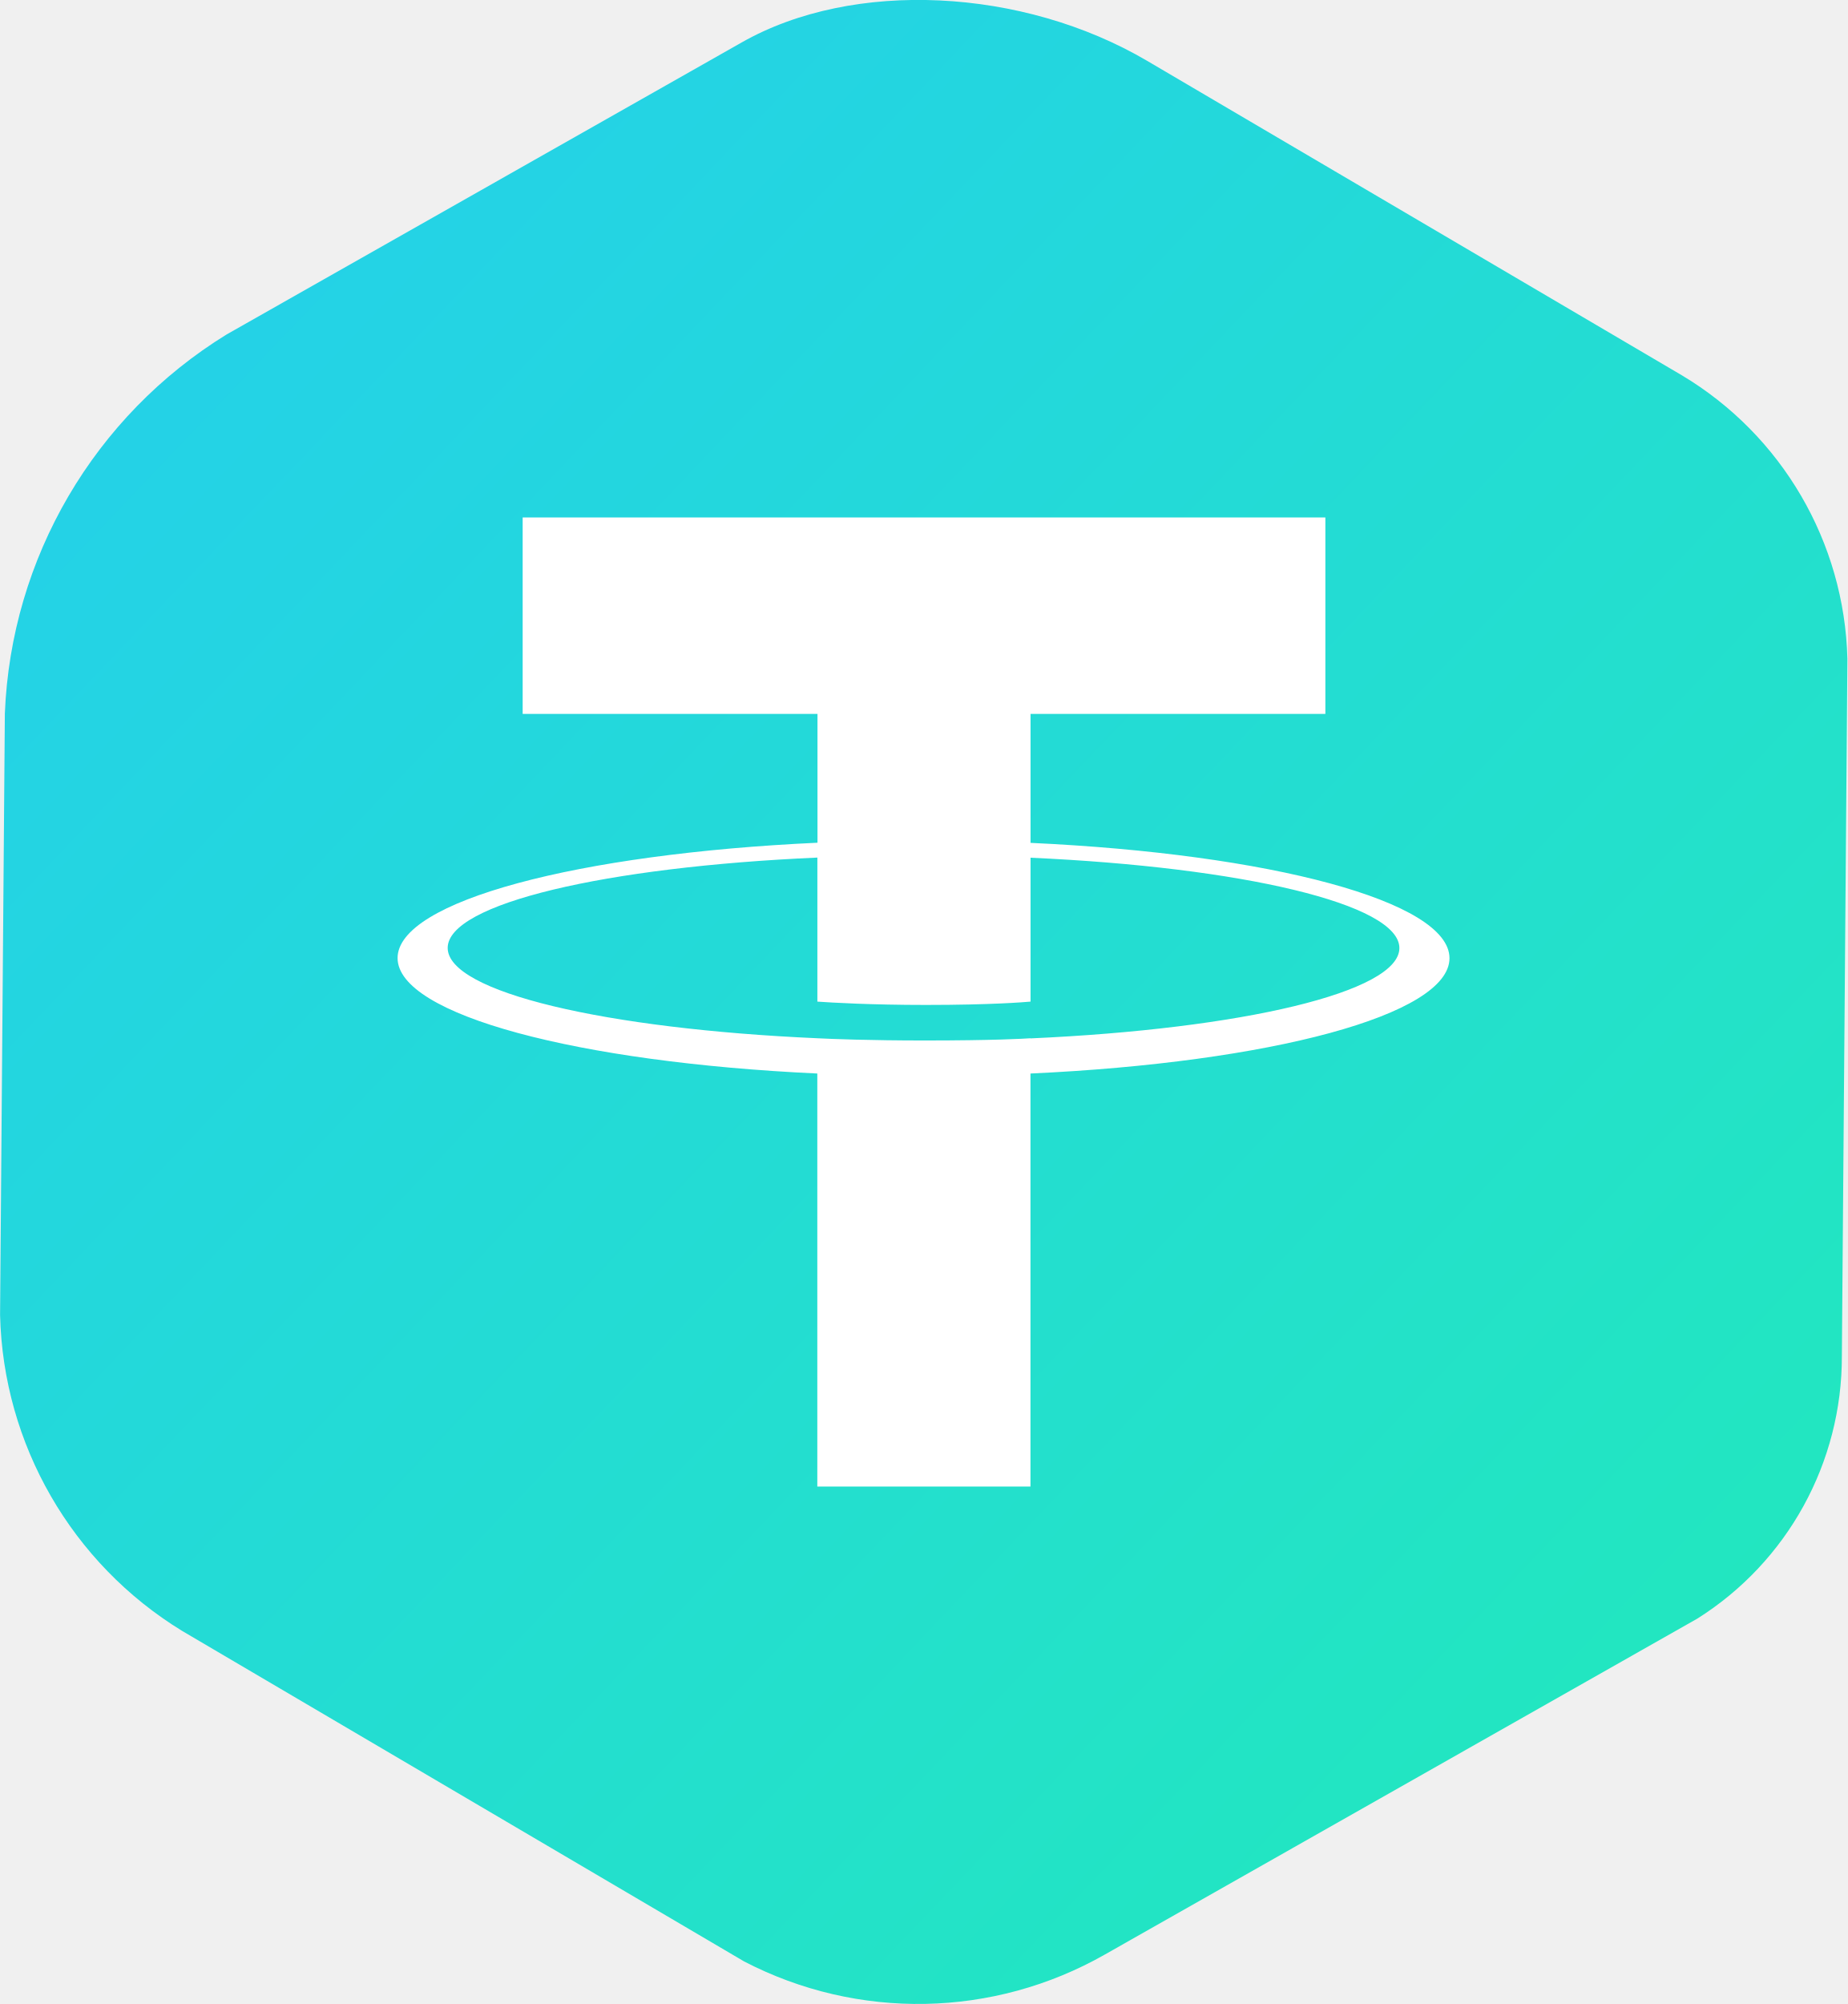
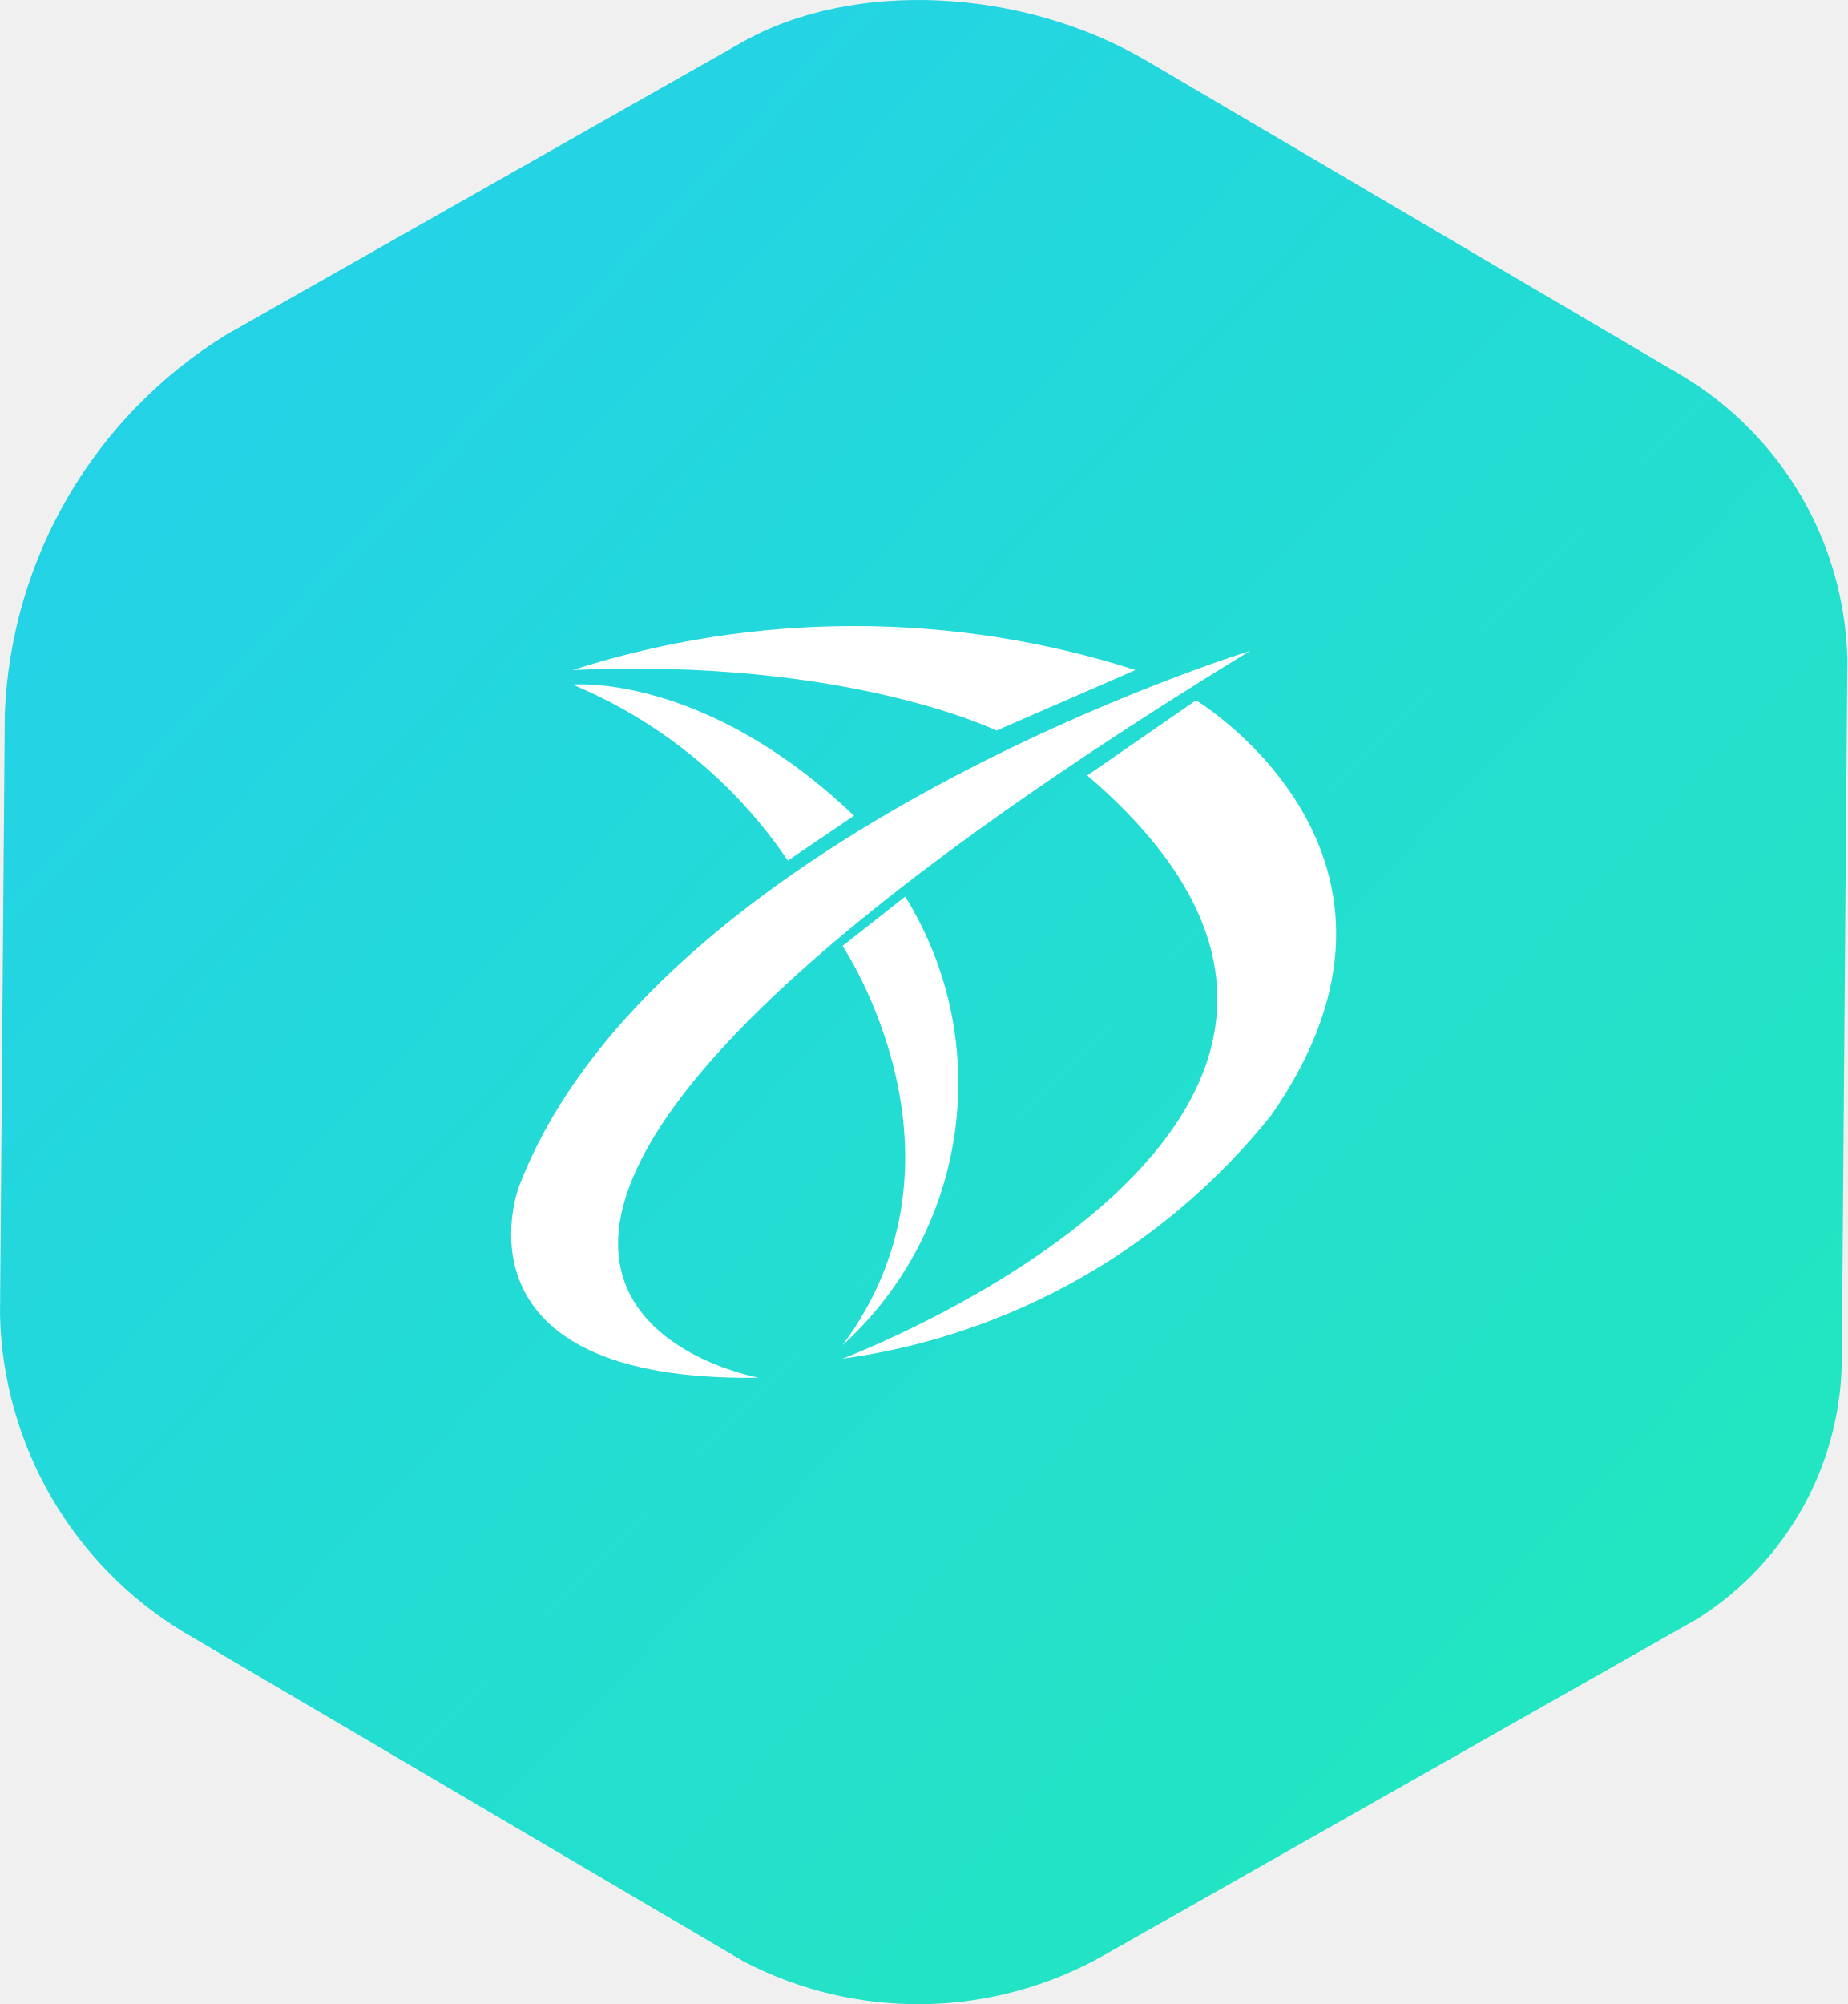
<svg xmlns="http://www.w3.org/2000/svg" width="52.138" height="56.544" viewBox="0 0 52.138 56.544">
  <defs>
    <linearGradient id="linear-gradient" x1="0.012" x2="0.988" y2="1" gradientUnits="objectBoundingBox">
      <stop offset="0" stop-color="#24ceee" />
      <stop offset="1" stop-color="#22eab9" />
    </linearGradient>
  </defs>
-   <g id="Group_39744" data-name="Group 39744" transform="translate(-170.064 -1102.359)">
-     <g id="Group_39740" data-name="Group 39740" transform="translate(-401 18.664)">
-       <path id="Layer" d="M-13.3,867.086l-14.538,8.24A13.172,13.172,0,0,0-34.1,886.021l-.135,16.974a10.753,10.753,0,0,0,5.138,8.913l15.859,9.325a10.654,10.654,0,0,0,10.182-.193l16.723-9.479a8.73,8.73,0,0,0,4.079-7.41l.156-19.67a9.6,9.6,0,0,0-4.671-8l-15.1-8.878C-5.375,865.546-10.153,865.3-13.3,867.086Z" transform="translate(605.301 217.804)" fill="url(#linear-gradient)" />
+   <g id="Group_39754" data-name="Group 39754" transform="translate(12222.001 13311)">
+     <g id="Group_39744" data-name="Group 39744" transform="translate(-12392.066 -14413.357)">
+       <g id="Group_39740" data-name="Group 39740" transform="translate(-401 18.664)">
+         <path id="Layer" d="M-13.3,867.086l-14.538,8.24a13.172,13.172,0,0,0-6.262,10.7l-.135,16.974a10.753,10.753,0,0,0,5.138,8.913l15.859,9.325a10.654,10.654,0,0,0,10.182-.193l16.723-9.479a8.73,8.73,0,0,0,4.079-7.41l.156-19.67a9.6,9.6,0,0,0-4.671-8l-15.1-8.878C-5.375,865.546-10.153,865.3-13.3,867.086Z" transform="translate(605.301 217.804)" fill="url(#linear-gradient)" />
+       </g>
    </g>
-     <g id="Group_39743" data-name="Group 39743" transform="translate(181.29 1116.959)">
-       <path id="Path_676" data-name="Path 676" d="M45.763,58.978v0c-.169.012-1.043.063-2.986.063-1.554,0-2.644-.043-3.029-.063v0c-5.976-.264-10.434-1.3-10.434-2.549s4.461-2.286,10.434-2.549v4.064c.389.028,1.511.094,3.057.094,1.857,0,2.785-.079,2.959-.094v-4.06c5.964.268,10.41,1.306,10.41,2.549s-4.45,2.282-10.41,2.549m0-5.52V49.826h8.321V44.283H31.43v5.543h8.321v3.635C32.988,53.773,27.9,55.11,27.9,56.715s5.087,2.943,11.846,3.258V71.626h6.016V59.973c6.751-.311,11.826-1.648,11.826-3.254s-5.075-2.943-11.826-3.254" transform="translate(-27.905 -44.283)" fill="#fff" />
+     <g id="Group_39753" data-name="Group 39753" transform="translate(-12207.574 -13293.333)">
+       <path id="Path_671" data-name="Path 671" d="M62.9,95.957S47.708,93.236,76.76,75.45c0,0-16.837,5.19-20.634,15.127C56.126,90.577,54.038,96.085,62.9,95.957Z" transform="translate(-55.912 -74.75)" fill="#fff" />
+       <path id="Path_672" data-name="Path 672" d="M148.008,90.251l3.069-2.121s7.247,4.367,2.121,11.71a18.771,18.771,0,0,1-12.1,6.868S159.243,99.872,148.008,90.251Z" transform="translate(-131.748 -86.038)" fill="#fff" />
+       <path id="Path_673" data-name="Path 673" d="M87.587,70.312l-3.925,1.709S79.454,69.964,71.7,70.312A26.048,26.048,0,0,1,87.587,70.312Z" transform="translate(-69.967 -69.074)" fill="#fff" />
+       <path id="Path_674" data-name="Path 674" d="M71.7,84.039s3.7-.348,7.943,3.7l-1.867,1.266A13.688,13.688,0,0,0,71.7,84.039Z" transform="translate(-69.967 -82.39)" fill="#fff" />
+       <path id="Path_675" data-name="Path 675" d="M141.1,139.982s3.978,5.918,0,11.266a10,10,0,0,0,1.769-12.658Z" transform="translate(-131.748 -130.959)" fill="#fff" />
    </g>
  </g>
</svg>
